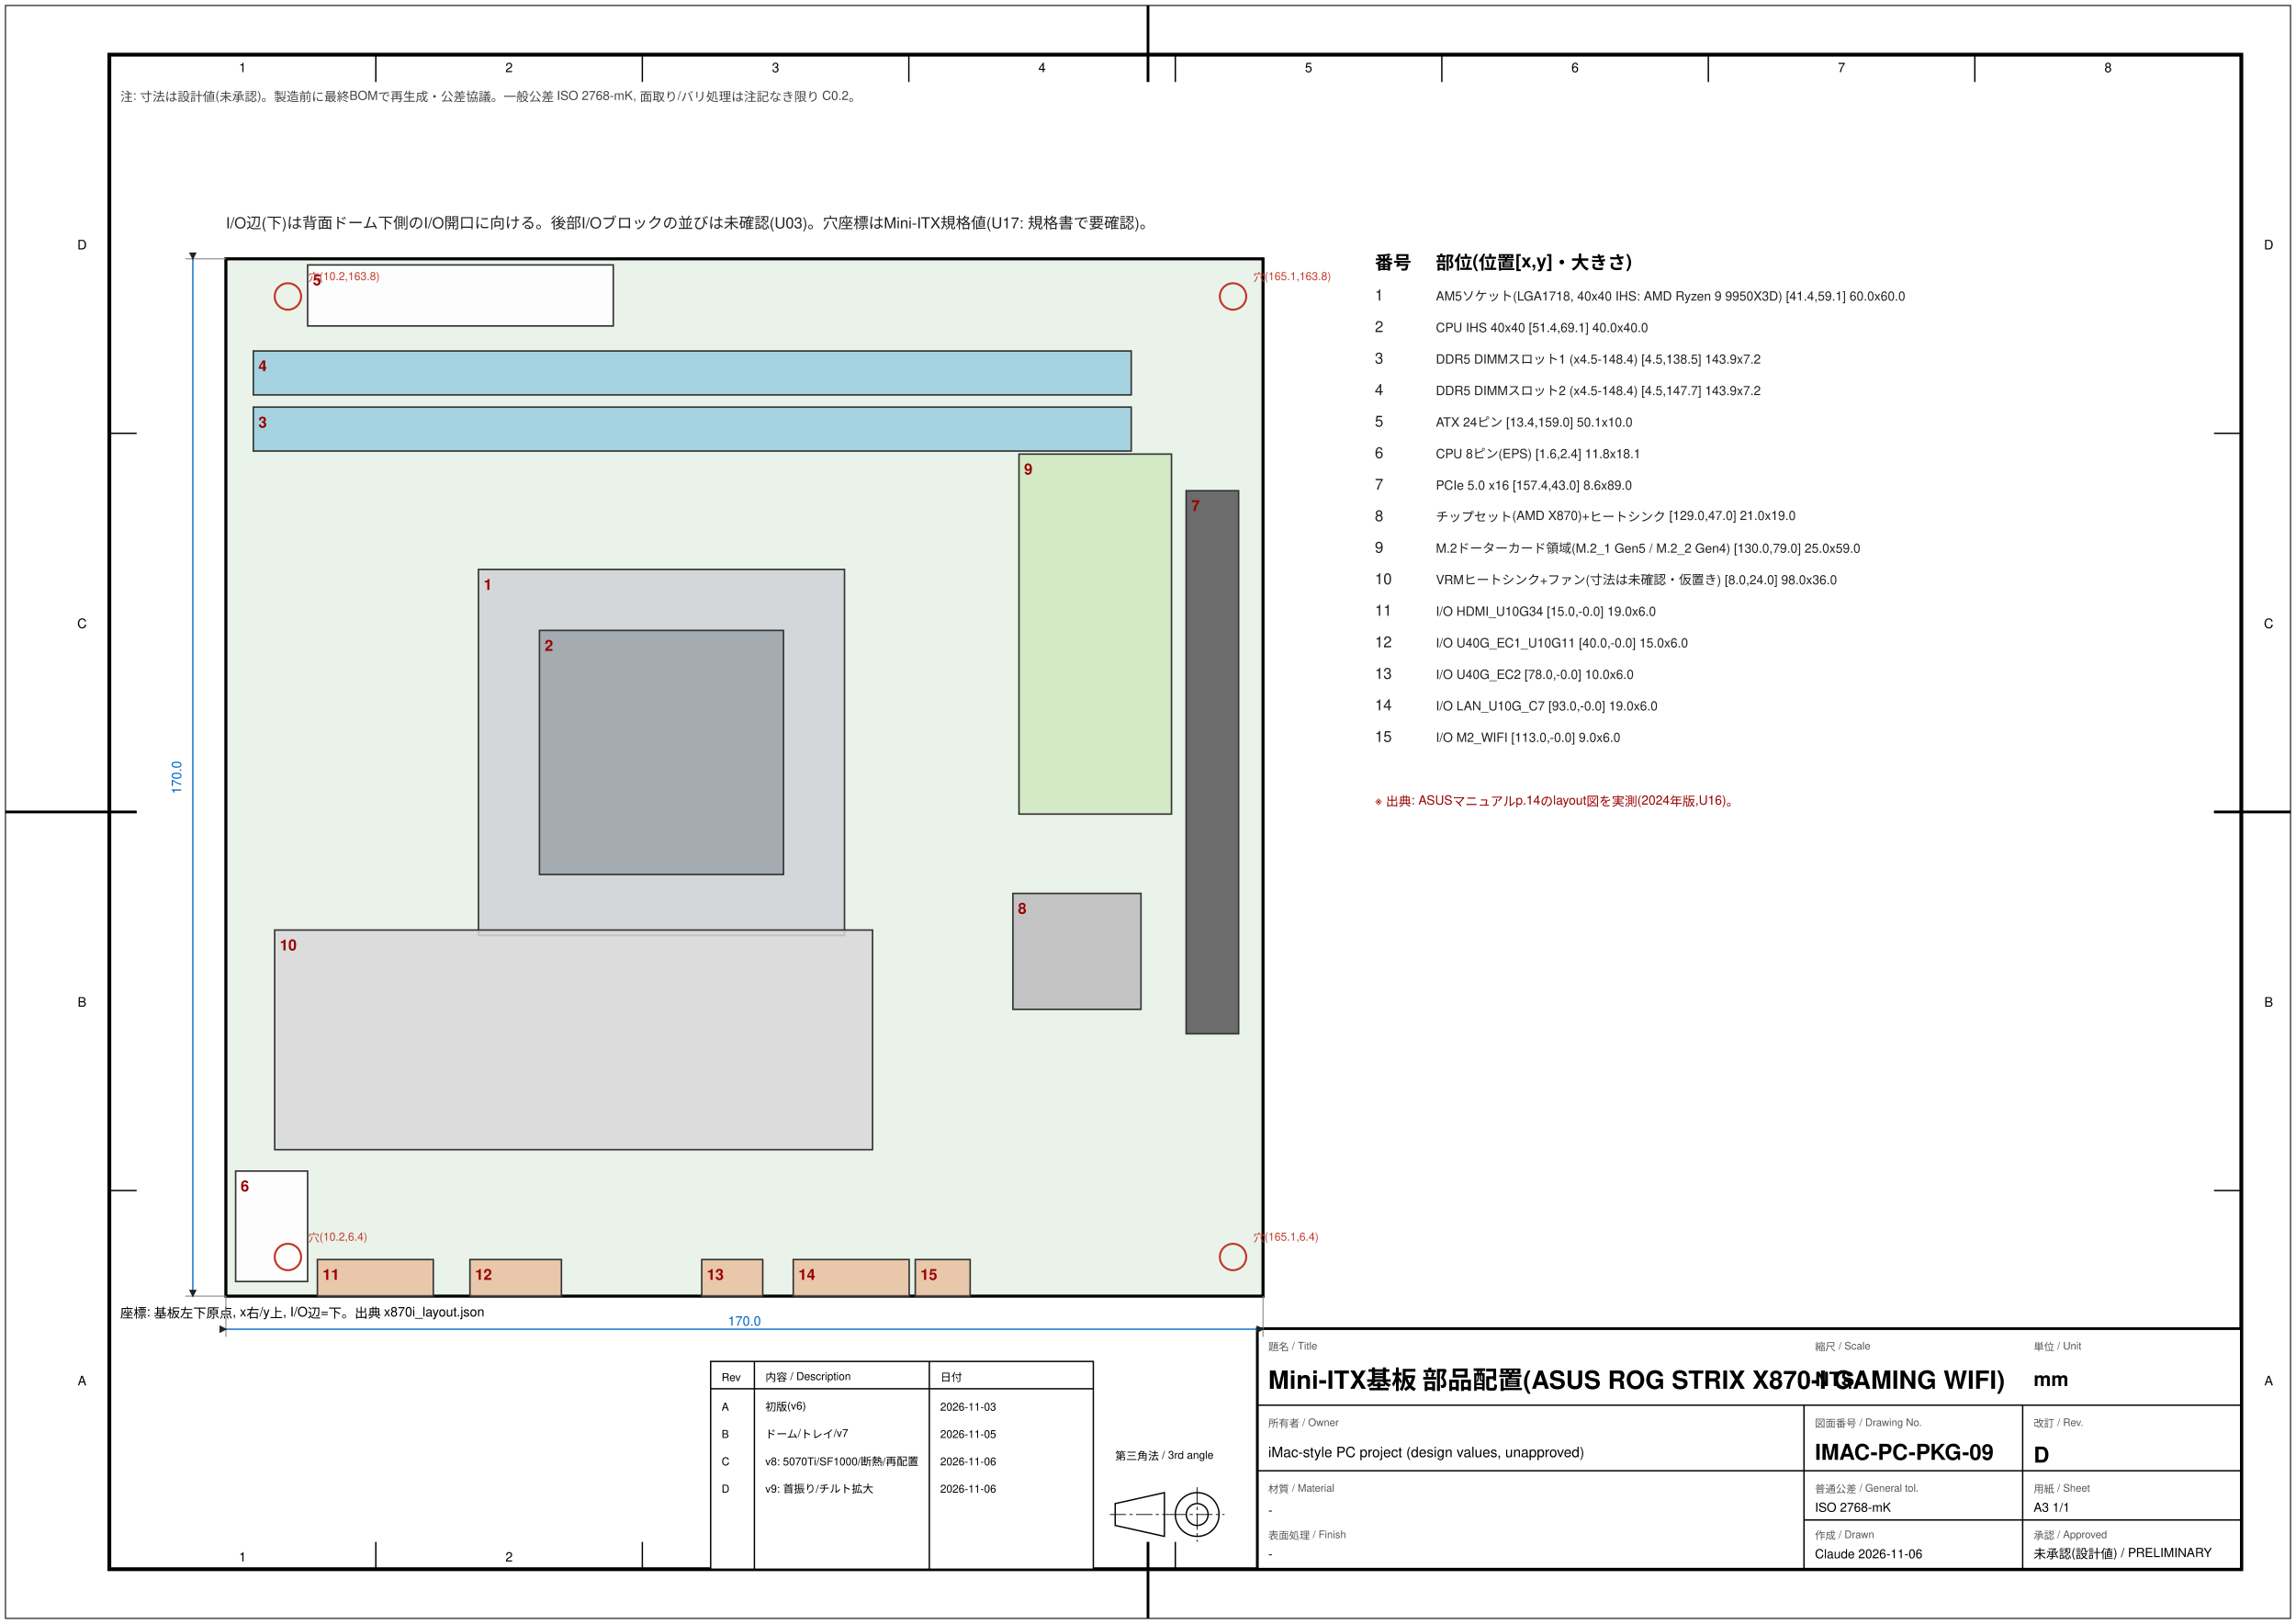
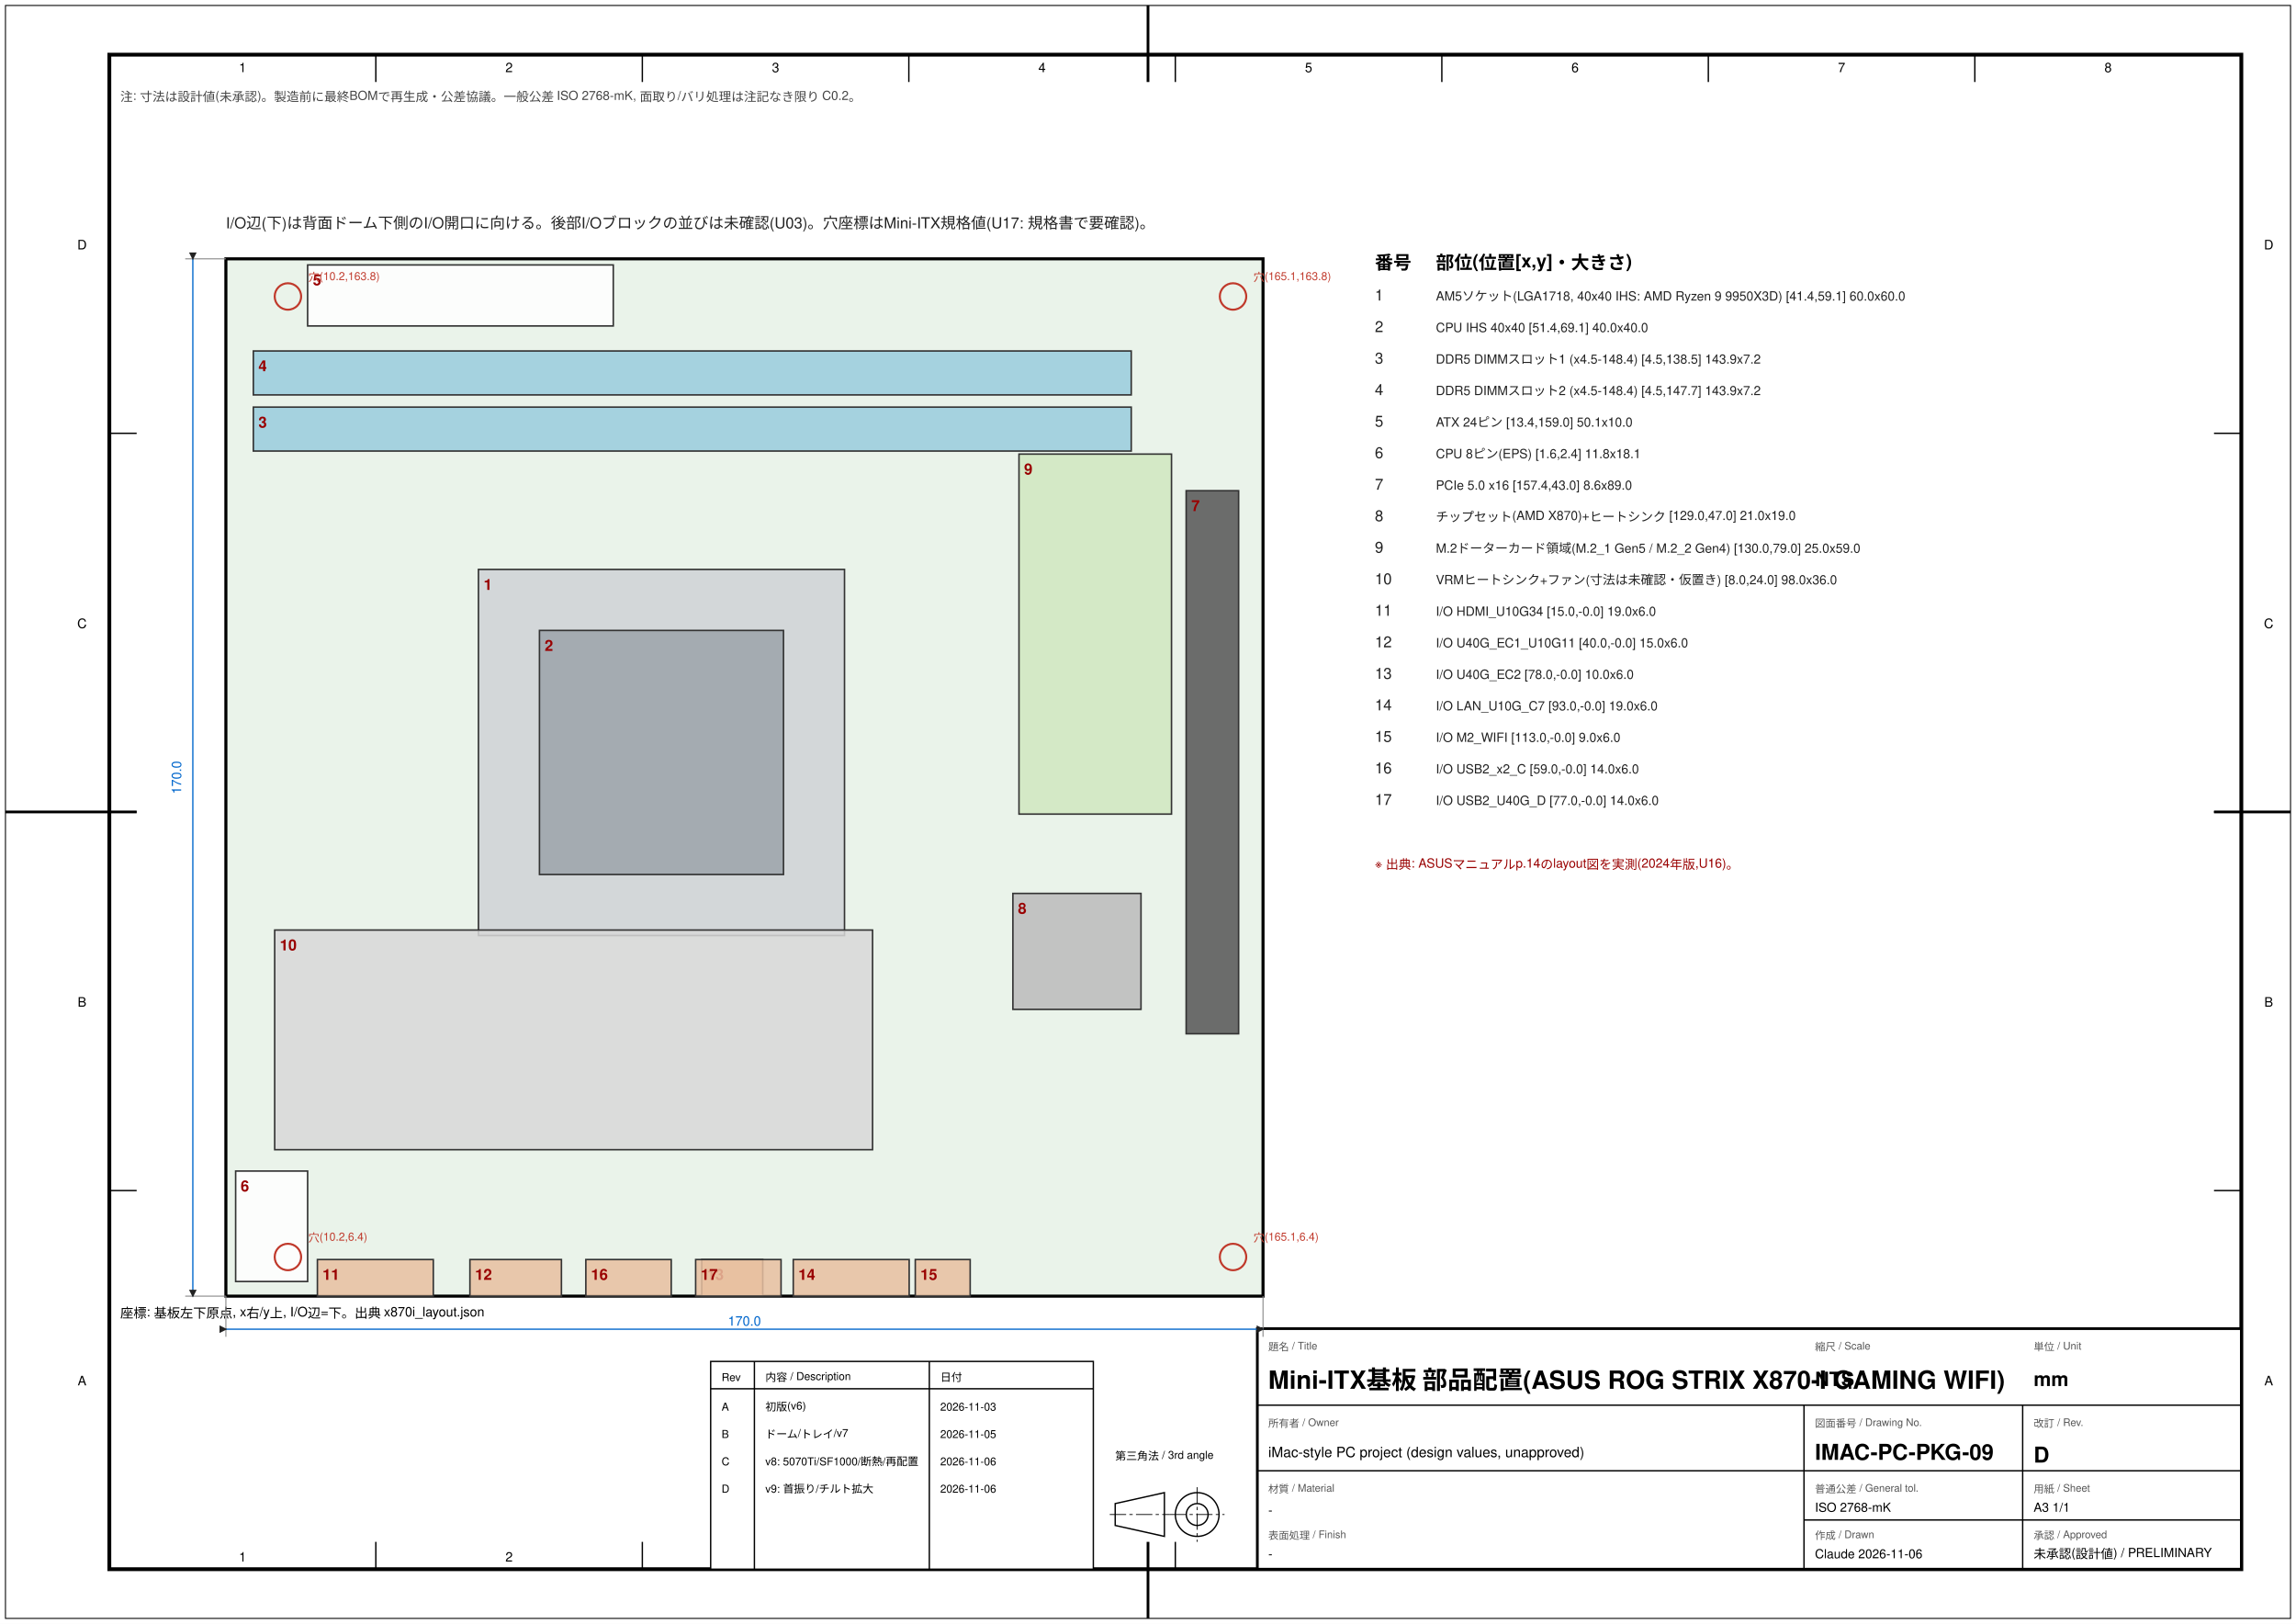
<svg xmlns="http://www.w3.org/2000/svg" viewBox="0 0 420 297" font-family="Helvetica,Arial,sans-serif">
  <defs>
    <marker id="ar" markerWidth="6" markerHeight="6" refX="5" refY="3" orient="auto">
      <path d="M0,0 L6,3 L0,6 z" fill="#222" />
    </marker>
    <marker id="ag" markerWidth="6" markerHeight="6" refX="5" refY="3" orient="auto">
      <path d="M0,0 L6,3 L0,6 z" fill="#1a7f37" />
    </marker>
  </defs>
  <rect width="100%" height="100%" fill="#fff" />
  <rect x="1" y="1" width="418" height="295" fill="none" stroke="#000" stroke-width=".18" />
  <rect x="20" y="10" width="390" height="277" fill="none" stroke="#000" stroke-width=".7" />
  <line x1="68.75" y1="10" x2="68.75" y2="15" stroke="#000" stroke-width="0.25" />
  <line x1="68.75" y1="287" x2="68.75" y2="282" stroke="#000" stroke-width="0.25" />
  <text x="44.38" y="13.20" font-size="2.4" text-anchor="middle" font-weight="normal" fill="#000">1</text>
  <text x="44.38" y="285.60" font-size="2.4" text-anchor="middle" font-weight="normal" fill="#000">1</text>
  <line x1="117.5" y1="10" x2="117.5" y2="15" stroke="#000" stroke-width="0.25" />
  <line x1="117.5" y1="287" x2="117.5" y2="282" stroke="#000" stroke-width="0.25" />
  <text x="93.12" y="13.20" font-size="2.4" text-anchor="middle" font-weight="normal" fill="#000">2</text>
  <text x="93.12" y="285.60" font-size="2.4" text-anchor="middle" font-weight="normal" fill="#000">2</text>
  <line x1="166.25" y1="10" x2="166.25" y2="15" stroke="#000" stroke-width="0.25" />
  <line x1="166.25" y1="287" x2="166.25" y2="282" stroke="#000" stroke-width="0.25" />
  <text x="141.88" y="13.20" font-size="2.4" text-anchor="middle" font-weight="normal" fill="#000">3</text>
  <text x="141.88" y="285.60" font-size="2.4" text-anchor="middle" font-weight="normal" fill="#000">3</text>
  <line x1="215.0" y1="10" x2="215.0" y2="15" stroke="#000" stroke-width="0.25" />
  <line x1="215.0" y1="287" x2="215.0" y2="282" stroke="#000" stroke-width="0.25" />
  <text x="190.62" y="13.20" font-size="2.4" text-anchor="middle" font-weight="normal" fill="#000">4</text>
  <text x="190.62" y="285.60" font-size="2.4" text-anchor="middle" font-weight="normal" fill="#000">4</text>
  <line x1="263.75" y1="10" x2="263.75" y2="15" stroke="#000" stroke-width="0.25" />
  <line x1="263.75" y1="287" x2="263.75" y2="282" stroke="#000" stroke-width="0.25" />
  <text x="239.38" y="13.20" font-size="2.4" text-anchor="middle" font-weight="normal" fill="#000">5</text>
  <text x="239.38" y="285.60" font-size="2.4" text-anchor="middle" font-weight="normal" fill="#000">5</text>
  <line x1="312.5" y1="10" x2="312.5" y2="15" stroke="#000" stroke-width="0.25" />
  <line x1="312.5" y1="287" x2="312.5" y2="282" stroke="#000" stroke-width="0.25" />
  <text x="288.12" y="13.20" font-size="2.4" text-anchor="middle" font-weight="normal" fill="#000">6</text>
  <text x="288.12" y="285.60" font-size="2.4" text-anchor="middle" font-weight="normal" fill="#000">6</text>
  <line x1="361.25" y1="10" x2="361.25" y2="15" stroke="#000" stroke-width="0.25" />
  <line x1="361.25" y1="287" x2="361.25" y2="282" stroke="#000" stroke-width="0.25" />
  <text x="336.88" y="13.20" font-size="2.4" text-anchor="middle" font-weight="normal" fill="#000">7</text>
  <text x="336.88" y="285.60" font-size="2.4" text-anchor="middle" font-weight="normal" fill="#000">7</text>
  <text x="385.62" y="13.20" font-size="2.4" text-anchor="middle" font-weight="normal" fill="#000">8</text>
  <text x="385.62" y="285.60" font-size="2.4" text-anchor="middle" font-weight="normal" fill="#000">8</text>
  <line x1="20" y1="79.25" x2="25" y2="79.25" stroke="#000" stroke-width="0.25" />
  <line x1="410" y1="79.25" x2="405" y2="79.25" stroke="#000" stroke-width="0.25" />
  <line x1="20" y1="148.5" x2="25" y2="148.5" stroke="#000" stroke-width="0.25" />
  <line x1="410" y1="148.5" x2="405" y2="148.5" stroke="#000" stroke-width="0.25" />
  <line x1="20" y1="217.75" x2="25" y2="217.75" stroke="#000" stroke-width="0.25" />
  <line x1="410" y1="217.75" x2="405" y2="217.75" stroke="#000" stroke-width="0.25" />
  <text x="15.00" y="45.62" font-size="2.4" text-anchor="middle" font-weight="normal" fill="#000">D</text>
  <text x="415.00" y="45.62" font-size="2.4" text-anchor="middle" font-weight="normal" fill="#000">D</text>
  <text x="15.00" y="114.88" font-size="2.4" text-anchor="middle" font-weight="normal" fill="#000">C</text>
  <text x="415.00" y="114.88" font-size="2.4" text-anchor="middle" font-weight="normal" fill="#000">C</text>
  <text x="15.00" y="184.12" font-size="2.4" text-anchor="middle" font-weight="normal" fill="#000">B</text>
  <text x="415.00" y="184.12" font-size="2.4" text-anchor="middle" font-weight="normal" fill="#000">B</text>
  <text x="15.00" y="253.38" font-size="2.4" text-anchor="middle" font-weight="normal" fill="#000">A</text>
  <text x="415.00" y="253.38" font-size="2.4" text-anchor="middle" font-weight="normal" fill="#000">A</text>
  <line x1="1" y1="148.5" x2="25" y2="148.5" stroke="#000" stroke-width="0.5" />
  <line x1="405" y1="148.5" x2="419" y2="148.5" stroke="#000" stroke-width="0.5" />
  <line x1="210.0" y1="1" x2="210.0" y2="15" stroke="#000" stroke-width="0.5" />
  <line x1="210.0" y1="282" x2="210.0" y2="296" stroke="#000" stroke-width="0.5" />
  <rect x="230" y="243" width="180" height="44" fill="#fff" stroke="#000" stroke-width=".5" />
  <line x1="230" y1="257" x2="410" y2="257" stroke="#000" stroke-width="0.25" />
  <line x1="230" y1="269" x2="410" y2="269" stroke="#000" stroke-width="0.25" />
  <line x1="330" y1="257" x2="330" y2="287" stroke="#000" stroke-width="0.25" />
  <line x1="370" y1="257" x2="370" y2="287" stroke="#000" stroke-width="0.25" />
  <line x1="330" y1="278" x2="410" y2="278" stroke="#000" stroke-width="0.25" />
  <text x="232.00" y="247.00" font-size="1.9" text-anchor="start" font-weight="normal" fill="#555">題名 / Title</text>
  <text x="232.00" y="254.00" font-size="4.6" text-anchor="start" font-weight="bold" fill="#000">Mini-ITX基板 部品配置(ASUS ROG STRIX X870-I GAMING WIFI)</text>
  <text x="232.00" y="261.00" font-size="1.9" text-anchor="start" font-weight="normal" fill="#555">所有者 / Owner</text>
  <text x="232.00" y="266.50" font-size="2.6" text-anchor="start" font-weight="normal" fill="#000">iMac-style PC project (design values, unapproved)</text>
  <text x="232.00" y="273.00" font-size="1.9" text-anchor="start" font-weight="normal" fill="#555">材質 / Material</text>
  <text x="232.00" y="277.00" font-size="2.3" text-anchor="start" font-weight="normal" fill="#000">-</text>
  <text x="232.00" y="281.50" font-size="1.9" text-anchor="start" font-weight="normal" fill="#555">表面処理 / Finish</text>
  <text x="232.00" y="285.00" font-size="2.3" text-anchor="start" font-weight="normal" fill="#000">-</text>
  <text x="332.00" y="261.00" font-size="1.9" text-anchor="start" font-weight="normal" fill="#555">図面番号 / Drawing No.</text>
  <text x="332.00" y="267.00" font-size="4.0" text-anchor="start" font-weight="bold" fill="#000">IMAC-PC-PKG-09</text>
  <text x="332.00" y="273.00" font-size="1.9" text-anchor="start" font-weight="normal" fill="#555">普通公差 / General tol.</text>
  <text x="332.00" y="276.50" font-size="2.3" text-anchor="start" font-weight="normal" fill="#000">ISO 2768-mK</text>
  <text x="372.00" y="261.00" font-size="1.9" text-anchor="start" font-weight="normal" fill="#555">改訂 / Rev.</text>
  <text x="372.00" y="267.50" font-size="4.0" text-anchor="start" font-weight="bold" fill="#000">D</text>
  <text x="372.00" y="273.00" font-size="1.9" text-anchor="start" font-weight="normal" fill="#555">用紙 / Sheet</text>
  <text x="372.00" y="276.50" font-size="2.3" text-anchor="start" font-weight="normal" fill="#000">A3  1/1</text>
  <text x="332.00" y="247.00" font-size="1.9" text-anchor="start" font-weight="normal" fill="#555">縮尺 / Scale</text>
  <text x="332.00" y="253.50" font-size="3.6" text-anchor="start" font-weight="bold" fill="#000">NTS</text>
  <text x="372.00" y="247.00" font-size="1.9" text-anchor="start" font-weight="normal" fill="#555">単位 / Unit</text>
  <text x="372.00" y="253.50" font-size="3.6" text-anchor="start" font-weight="bold" fill="#000">mm</text>
  <text x="332.00" y="281.50" font-size="1.9" text-anchor="start" font-weight="normal" fill="#555">作成 / Drawn</text>
  <text x="332.00" y="285.00" font-size="2.3" text-anchor="start" font-weight="normal" fill="#000">Claude 2026-11-06</text>
  <text x="372.00" y="281.50" font-size="1.9" text-anchor="start" font-weight="normal" fill="#555">承認 / Approved</text>
  <text x="372.00" y="285.00" font-size="2.3" text-anchor="start" font-weight="normal" fill="#000">未承認(設計値) / PRELIMINARY</text>
  <g transform="translate(204,273)" stroke="#000" stroke-width=".25" fill="none">
    <path d="M0,2 L9,0 L9,8 L0,6 Z" />
    <line x1="-1" y1="4" x2="10" y2="4" stroke="#000" stroke-width="0.15" stroke-dasharray="3,0.6,0.6,0.6" />
    <circle cx="15" cy="4" r="4" />
    <circle cx="15" cy="4" r="2" />
    <line x1="10" y1="4" x2="20" y2="4" stroke="#000" stroke-width="0.15" stroke-dasharray="3,0.6,0.6,0.6" />
    <line x1="15" y1="-1" x2="15" y2="9" stroke="#000" stroke-width="0.15" stroke-dasharray="3,0.6,0.6,0.6" />
  </g>
  <text x="204.00" y="267.00" font-size="2.0" text-anchor="start" font-weight="normal" fill="#000">第三角法 / 3rd angle</text>
  <rect x="130" y="249" width="70" height="38" fill="#fff" stroke="#000" stroke-width=".25" />
  <line x1="130" y1="254" x2="200" y2="254" stroke="#000" stroke-width="0.25" />
  <line x1="138" y1="249" x2="138" y2="287" stroke="#000" stroke-width="0.25" />
  <line x1="170" y1="249" x2="170" y2="287" stroke="#000" stroke-width="0.25" />
  <text x="132.00" y="252.60" font-size="2.0" text-anchor="start" font-weight="normal" fill="#000">Rev</text>
  <text x="140.00" y="252.60" font-size="2.0" text-anchor="start" font-weight="normal" fill="#000">内容 / Description</text>
  <text x="172.00" y="252.60" font-size="2.0" text-anchor="start" font-weight="normal" fill="#000">日付</text>
  <text x="132.00" y="258.00" font-size="2.0" text-anchor="start" font-weight="normal" fill="#000">A</text>
  <text x="140.00" y="258.00" font-size="2.0" text-anchor="start" font-weight="normal" fill="#000">初版(v6)</text>
  <text x="172.00" y="258.00" font-size="2.0" text-anchor="start" font-weight="normal" fill="#000">2026-11-03</text>
  <text x="132.00" y="263.00" font-size="2.0" text-anchor="start" font-weight="normal" fill="#000">B</text>
  <text x="140.00" y="263.00" font-size="2.0" text-anchor="start" font-weight="normal" fill="#000">ドーム/トレイ/v7</text>
  <text x="172.00" y="263.00" font-size="2.0" text-anchor="start" font-weight="normal" fill="#000">2026-11-05</text>
  <text x="132.00" y="268.00" font-size="2.0" text-anchor="start" font-weight="normal" fill="#000">C</text>
  <text x="140.00" y="268.00" font-size="2.0" text-anchor="start" font-weight="normal" fill="#000">v8: 5070Ti/SF1000/断熱/再配置</text>
  <text x="172.00" y="268.00" font-size="2.0" text-anchor="start" font-weight="normal" fill="#000">2026-11-06</text>
  <text x="132.00" y="273.00" font-size="2.0" text-anchor="start" font-weight="normal" fill="#000">D</text>
  <text x="140.00" y="273.00" font-size="2.0" text-anchor="start" font-weight="normal" fill="#000">v9: 首振り/チルト拡大</text>
  <text x="172.00" y="273.00" font-size="2.0" text-anchor="start" font-weight="normal" fill="#000">2026-11-06</text>
  <text x="22.00" y="241.00" font-size="2.4" text-anchor="start" font-weight="normal" fill="#000">座標: 基板左下原点, x右/y上, I/O辺=下。出典 x870i_layout.json</text>
  <text x="22.00" y="18.50" font-size="2.3" text-anchor="start" font-weight="normal" fill="#444">注: 寸法は設計値(未承認)。製造前に最終BOMで再生成・公差協議。一般公差 ISO 2768-mK, 面取り/バリ処理は注記なき限り C0.2。</text>
  <g transform="translate(19,12) scale(0.93)">
    <rect x="24.00" y="38.00" width="204.00" height="204.00" rx="0" fill="#eaf3ea" fill-opacity="1" stroke="#000" stroke-width="0.6" />
    <rect x="73.68" y="99.08" width="72.00" height="72.00" rx="0" fill="#cfd2d6" fill-opacity="0.85" stroke="#333" stroke-width="0.3" />
    <text x="74.7" y="103.1" font-size="3" text-anchor="start" fill="#900" font-weight="bold">1</text>
    <rect x="85.68" y="111.08" width="48.00" height="48.00" rx="0" fill="#9da3ab" fill-opacity="0.85" stroke="#333" stroke-width="0.3" />
    <text x="86.7" y="115.1" font-size="3" text-anchor="start" fill="#900" font-weight="bold">2</text>
    <rect x="29.40" y="67.16" width="172.68" height="8.64" rx="0" fill="#9cd" fill-opacity="0.85" stroke="#333" stroke-width="0.3" />
    <text x="30.4" y="71.2" font-size="3" text-anchor="start" fill="#900" font-weight="bold">3</text>
    <rect x="29.40" y="56.12" width="172.68" height="8.64" rx="0" fill="#9cd" fill-opacity="0.85" stroke="#333" stroke-width="0.3" />
    <text x="30.4" y="60.1" font-size="3" text-anchor="start" fill="#900" font-weight="bold">4</text>
    <rect x="40.08" y="39.20" width="60.12" height="12.00" rx="0" fill="#fff" fill-opacity="0.85" stroke="#333" stroke-width="0.3" />
    <text x="41.1" y="43.2" font-size="3" text-anchor="start" fill="#900" font-weight="bold">5</text>
    <rect x="25.92" y="217.40" width="14.16" height="21.72" rx="0" fill="#fff" fill-opacity="0.85" stroke="#333" stroke-width="0.3" />
    <text x="26.9" y="221.4" font-size="3" text-anchor="start" fill="#900" font-weight="bold">6</text>
    <rect x="212.88" y="83.60" width="10.32" height="106.80" rx="0" fill="#555" fill-opacity="0.85" stroke="#333" stroke-width="0.3" />
    <text x="213.9" y="87.6" font-size="3" text-anchor="start" fill="#900" font-weight="bold">7</text>
    <rect x="178.80" y="162.80" width="25.20" height="22.80" rx="0" fill="#bbb" fill-opacity="0.85" stroke="#333" stroke-width="0.3" />
    <text x="179.8" y="166.8" font-size="3" text-anchor="start" fill="#900" font-weight="bold">8</text>
    <rect x="180.00" y="76.40" width="30.00" height="70.80" rx="0" fill="#d0e8c0" fill-opacity="0.85" stroke="#333" stroke-width="0.3" />
    <text x="181.0" y="80.4" font-size="3" text-anchor="start" fill="#900" font-weight="bold">9</text>
    <rect x="33.60" y="170.00" width="117.60" height="43.20" rx="0" fill="#d8d8d8" fill-opacity="0.85" stroke="#333" stroke-width="0.3" />
    <text x="34.6" y="174.0" font-size="3" text-anchor="start" fill="#900" font-weight="bold">10</text>
    <rect x="42.00" y="234.80" width="22.80" height="7.20" rx="0" fill="#e8c0a0" fill-opacity="0.85" stroke="#333" stroke-width="0.3" />
    <text x="43.0" y="238.8" font-size="3" text-anchor="start" fill="#900" font-weight="bold">11</text>
    <rect x="72.00" y="234.80" width="18.00" height="7.20" rx="0" fill="#e8c0a0" fill-opacity="0.85" stroke="#333" stroke-width="0.3" />
    <text x="73.0" y="238.8" font-size="3" text-anchor="start" fill="#900" font-weight="bold">12</text>
    <rect x="117.60" y="234.80" width="12.00" height="7.20" rx="0" fill="#e8c0a0" fill-opacity="0.85" stroke="#333" stroke-width="0.3" />
    <text x="118.6" y="238.8" font-size="3" text-anchor="start" fill="#900" font-weight="bold">13</text>
    <rect x="135.60" y="234.80" width="22.80" height="7.20" rx="0" fill="#e8c0a0" fill-opacity="0.85" stroke="#333" stroke-width="0.3" />
    <text x="136.6" y="238.8" font-size="3" text-anchor="start" fill="#900" font-weight="bold">14</text>
    <rect x="159.60" y="234.80" width="10.80" height="7.20" rx="0" fill="#e8c0a0" fill-opacity="0.85" stroke="#333" stroke-width="0.3" />
    <text x="160.6" y="238.8" font-size="3" text-anchor="start" fill="#900" font-weight="bold">15</text>
+     <rect x="94.80" y="234.80" width="16.80" height="7.20" rx="0" fill="#e8c0a0" fill-opacity="0.85" stroke="#333" stroke-width="0.3" />
+     <text x="95.8" y="238.8" font-size="3" text-anchor="start" fill="#900" font-weight="bold">16</text>
+     <rect x="116.40" y="234.80" width="16.80" height="7.20" rx="0" fill="#e8c0a0" fill-opacity="0.85" stroke="#333" stroke-width="0.3" />
+     <text x="117.4" y="238.8" font-size="3" text-anchor="start" fill="#900" font-weight="bold">17</text>
    <circle cx="36.2" cy="234.3" r="2.6" fill="none" stroke="#c0392b" stroke-width=".4" />
    <text x="40.2" y="231.3" font-size="2.2" text-anchor="start" fill="#c0392b">穴(10.2,6.4)</text>
    <circle cx="222.1" cy="234.3" r="2.6" fill="none" stroke="#c0392b" stroke-width=".4" />
    <text x="226.1" y="231.3" font-size="2.2" text-anchor="start" fill="#c0392b">穴(165.1,6.4)</text>
    <circle cx="36.2" cy="45.4" r="2.6" fill="none" stroke="#c0392b" stroke-width=".4" />
    <text x="40.2" y="42.4" font-size="2.2" text-anchor="start" fill="#c0392b">穴(10.2,163.8)</text>
    <circle cx="222.1" cy="45.4" r="2.6" fill="none" stroke="#c0392b" stroke-width=".4" />
    <text x="226.1" y="42.4" font-size="2.2" text-anchor="start" fill="#c0392b">穴(165.1,163.8)</text>
    <line x1="24.00" y1="242.00" x2="24.00" y2="250.00" stroke="#888" stroke-width="0.2" />
    <line x1="228.00" y1="242.00" x2="228.00" y2="250.00" stroke="#888" stroke-width="0.2" />
    <line x1="24.00" y1="248.50" x2="228.00" y2="248.50" stroke="#06c" stroke-width="0.25" marker-start="url(#ar)" marker-end="url(#ar)" />
    <text x="126.0" y="247.8" font-size="2.6" text-anchor="middle" fill="#06c">170.0</text>
    <line x1="24.00" y1="38.00" x2="16.00" y2="38.00" stroke="#888" stroke-width="0.2" />
    <line x1="24.00" y1="242.00" x2="16.00" y2="242.00" stroke="#888" stroke-width="0.2" />
    <line x1="17.50" y1="38.00" x2="17.50" y2="242.00" stroke="#06c" stroke-width="0.25" marker-start="url(#ar)" marker-end="url(#ar)" />
    <text x="15.2" y="140.0" font-size="2.6" text-anchor="middle" fill="#06c" transform="rotate(-90 15.2 140.0)">170.0</text>
    <text x="24.0" y="32.0" font-size="3" text-anchor="start" fill="#222">I/O辺(下)は背面ドーム下側のI/O開口に向ける。後部I/Oブロックの並びは未確認(U03)。穴座標はMini-ITX規格値(U17: 規格書で要確認)。</text>
    <text x="250.0" y="40.0" font-size="3.6" text-anchor="start" fill="#000" font-weight="bold">番号</text>
    <text x="262.0" y="40.0" font-size="3.6" text-anchor="start" fill="#000" font-weight="bold">部位(位置[x,y]・大きさ)</text>
    <text x="250.0" y="46.2" font-size="3" text-anchor="start" fill="#222">1</text>
    <text x="262.0" y="46.2" font-size="2.5" text-anchor="start" fill="#222">AM5ソケット(LGA1718, 40x40 IHS: AMD Ryzen 9 9950X3D) [41.4,59.1] 60.0x60.0</text>
    <text x="250.0" y="52.4" font-size="3" text-anchor="start" fill="#222">2</text>
    <text x="262.0" y="52.4" font-size="2.5" text-anchor="start" fill="#222">CPU IHS 40x40 [51.4,69.1] 40.0x40.0</text>
    <text x="250.0" y="58.6" font-size="3" text-anchor="start" fill="#222">3</text>
    <text x="262.0" y="58.6" font-size="2.5" text-anchor="start" fill="#222">DDR5 DIMMスロット1 (x4.5-148.4) [4.5,138.5] 143.9x7.2</text>
    <text x="250.0" y="64.8" font-size="3" text-anchor="start" fill="#222">4</text>
    <text x="262.0" y="64.8" font-size="2.5" text-anchor="start" fill="#222">DDR5 DIMMスロット2 (x4.5-148.4) [4.5,147.7] 143.9x7.2</text>
    <text x="250.0" y="71.0" font-size="3" text-anchor="start" fill="#222">5</text>
    <text x="262.0" y="71.0" font-size="2.5" text-anchor="start" fill="#222">ATX 24ピン [13.4,159.0] 50.1x10.0</text>
    <text x="250.0" y="77.2" font-size="3" text-anchor="start" fill="#222">6</text>
    <text x="262.0" y="77.2" font-size="2.5" text-anchor="start" fill="#222">CPU 8ピン(EPS) [1.6,2.4] 11.8x18.1</text>
    <text x="250.0" y="83.4" font-size="3" text-anchor="start" fill="#222">7</text>
    <text x="262.0" y="83.4" font-size="2.5" text-anchor="start" fill="#222">PCIe 5.0 x16 [157.4,43.0] 8.6x89.0</text>
    <text x="250.0" y="89.6" font-size="3" text-anchor="start" fill="#222">8</text>
    <text x="262.0" y="89.6" font-size="2.5" text-anchor="start" fill="#222">チップセット(AMD X870)+ヒートシンク [129.0,47.0] 21.0x19.0</text>
    <text x="250.0" y="95.8" font-size="3" text-anchor="start" fill="#222">9</text>
    <text x="262.0" y="95.8" font-size="2.5" text-anchor="start" fill="#222">M.2ドーターカード領域(M.2_1 Gen5 / M.2_2 Gen4) [130.0,79.0] 25.0x59.0</text>
    <text x="250.0" y="102.0" font-size="3" text-anchor="start" fill="#222">10</text>
    <text x="262.0" y="102.0" font-size="2.5" text-anchor="start" fill="#222">VRMヒートシンク+ファン(寸法は未確認・仮置き) [8.0,24.0] 98.0x36.0</text>
    <text x="250.0" y="108.2" font-size="3" text-anchor="start" fill="#222">11</text>
    <text x="262.0" y="108.2" font-size="2.5" text-anchor="start" fill="#222">I/O HDMI_U10G34 [15.0,-0.0] 19.0x6.0</text>
    <text x="250.0" y="114.4" font-size="3" text-anchor="start" fill="#222">12</text>
    <text x="262.0" y="114.4" font-size="2.5" text-anchor="start" fill="#222">I/O U40G_EC1_U10G11 [40.0,-0.0] 15.0x6.0</text>
    <text x="250.0" y="120.6" font-size="3" text-anchor="start" fill="#222">13</text>
    <text x="262.0" y="120.6" font-size="2.5" text-anchor="start" fill="#222">I/O U40G_EC2 [78.0,-0.0] 10.0x6.0</text>
    <text x="250.0" y="126.8" font-size="3" text-anchor="start" fill="#222">14</text>
    <text x="262.0" y="126.8" font-size="2.5" text-anchor="start" fill="#222">I/O LAN_U10G_C7 [93.0,-0.0] 19.0x6.0</text>
    <text x="250.0" y="133.0" font-size="3" text-anchor="start" fill="#222">15</text>
    <text x="262.0" y="133.0" font-size="2.5" text-anchor="start" fill="#222">I/O M2_WIFI [113.0,-0.0] 9.0x6.0</text>
-     <text x="250.0" y="145.4" font-size="2.5" text-anchor="start" fill="#900">※ 出典: ASUSマニュアルp.14のlayout図を実測(2024年版,U16)。</text>
+     <text x="250.0" y="139.2" font-size="3" text-anchor="start" fill="#222">16</text>
+     <text x="262.0" y="139.2" font-size="2.5" text-anchor="start" fill="#222">I/O USB2_x2_C [59.0,-0.0] 14.0x6.0</text>
+     <text x="250.0" y="145.4" font-size="3" text-anchor="start" fill="#222">17</text>
+     <text x="262.0" y="145.4" font-size="2.5" text-anchor="start" fill="#222">I/O USB2_U40G_D [77.0,-0.0] 14.0x6.0</text>
+     <text x="250.0" y="157.8" font-size="2.5" text-anchor="start" fill="#900">※ 出典: ASUSマニュアルp.14のlayout図を実測(2024年版,U16)。</text>
  </g>
</svg>
